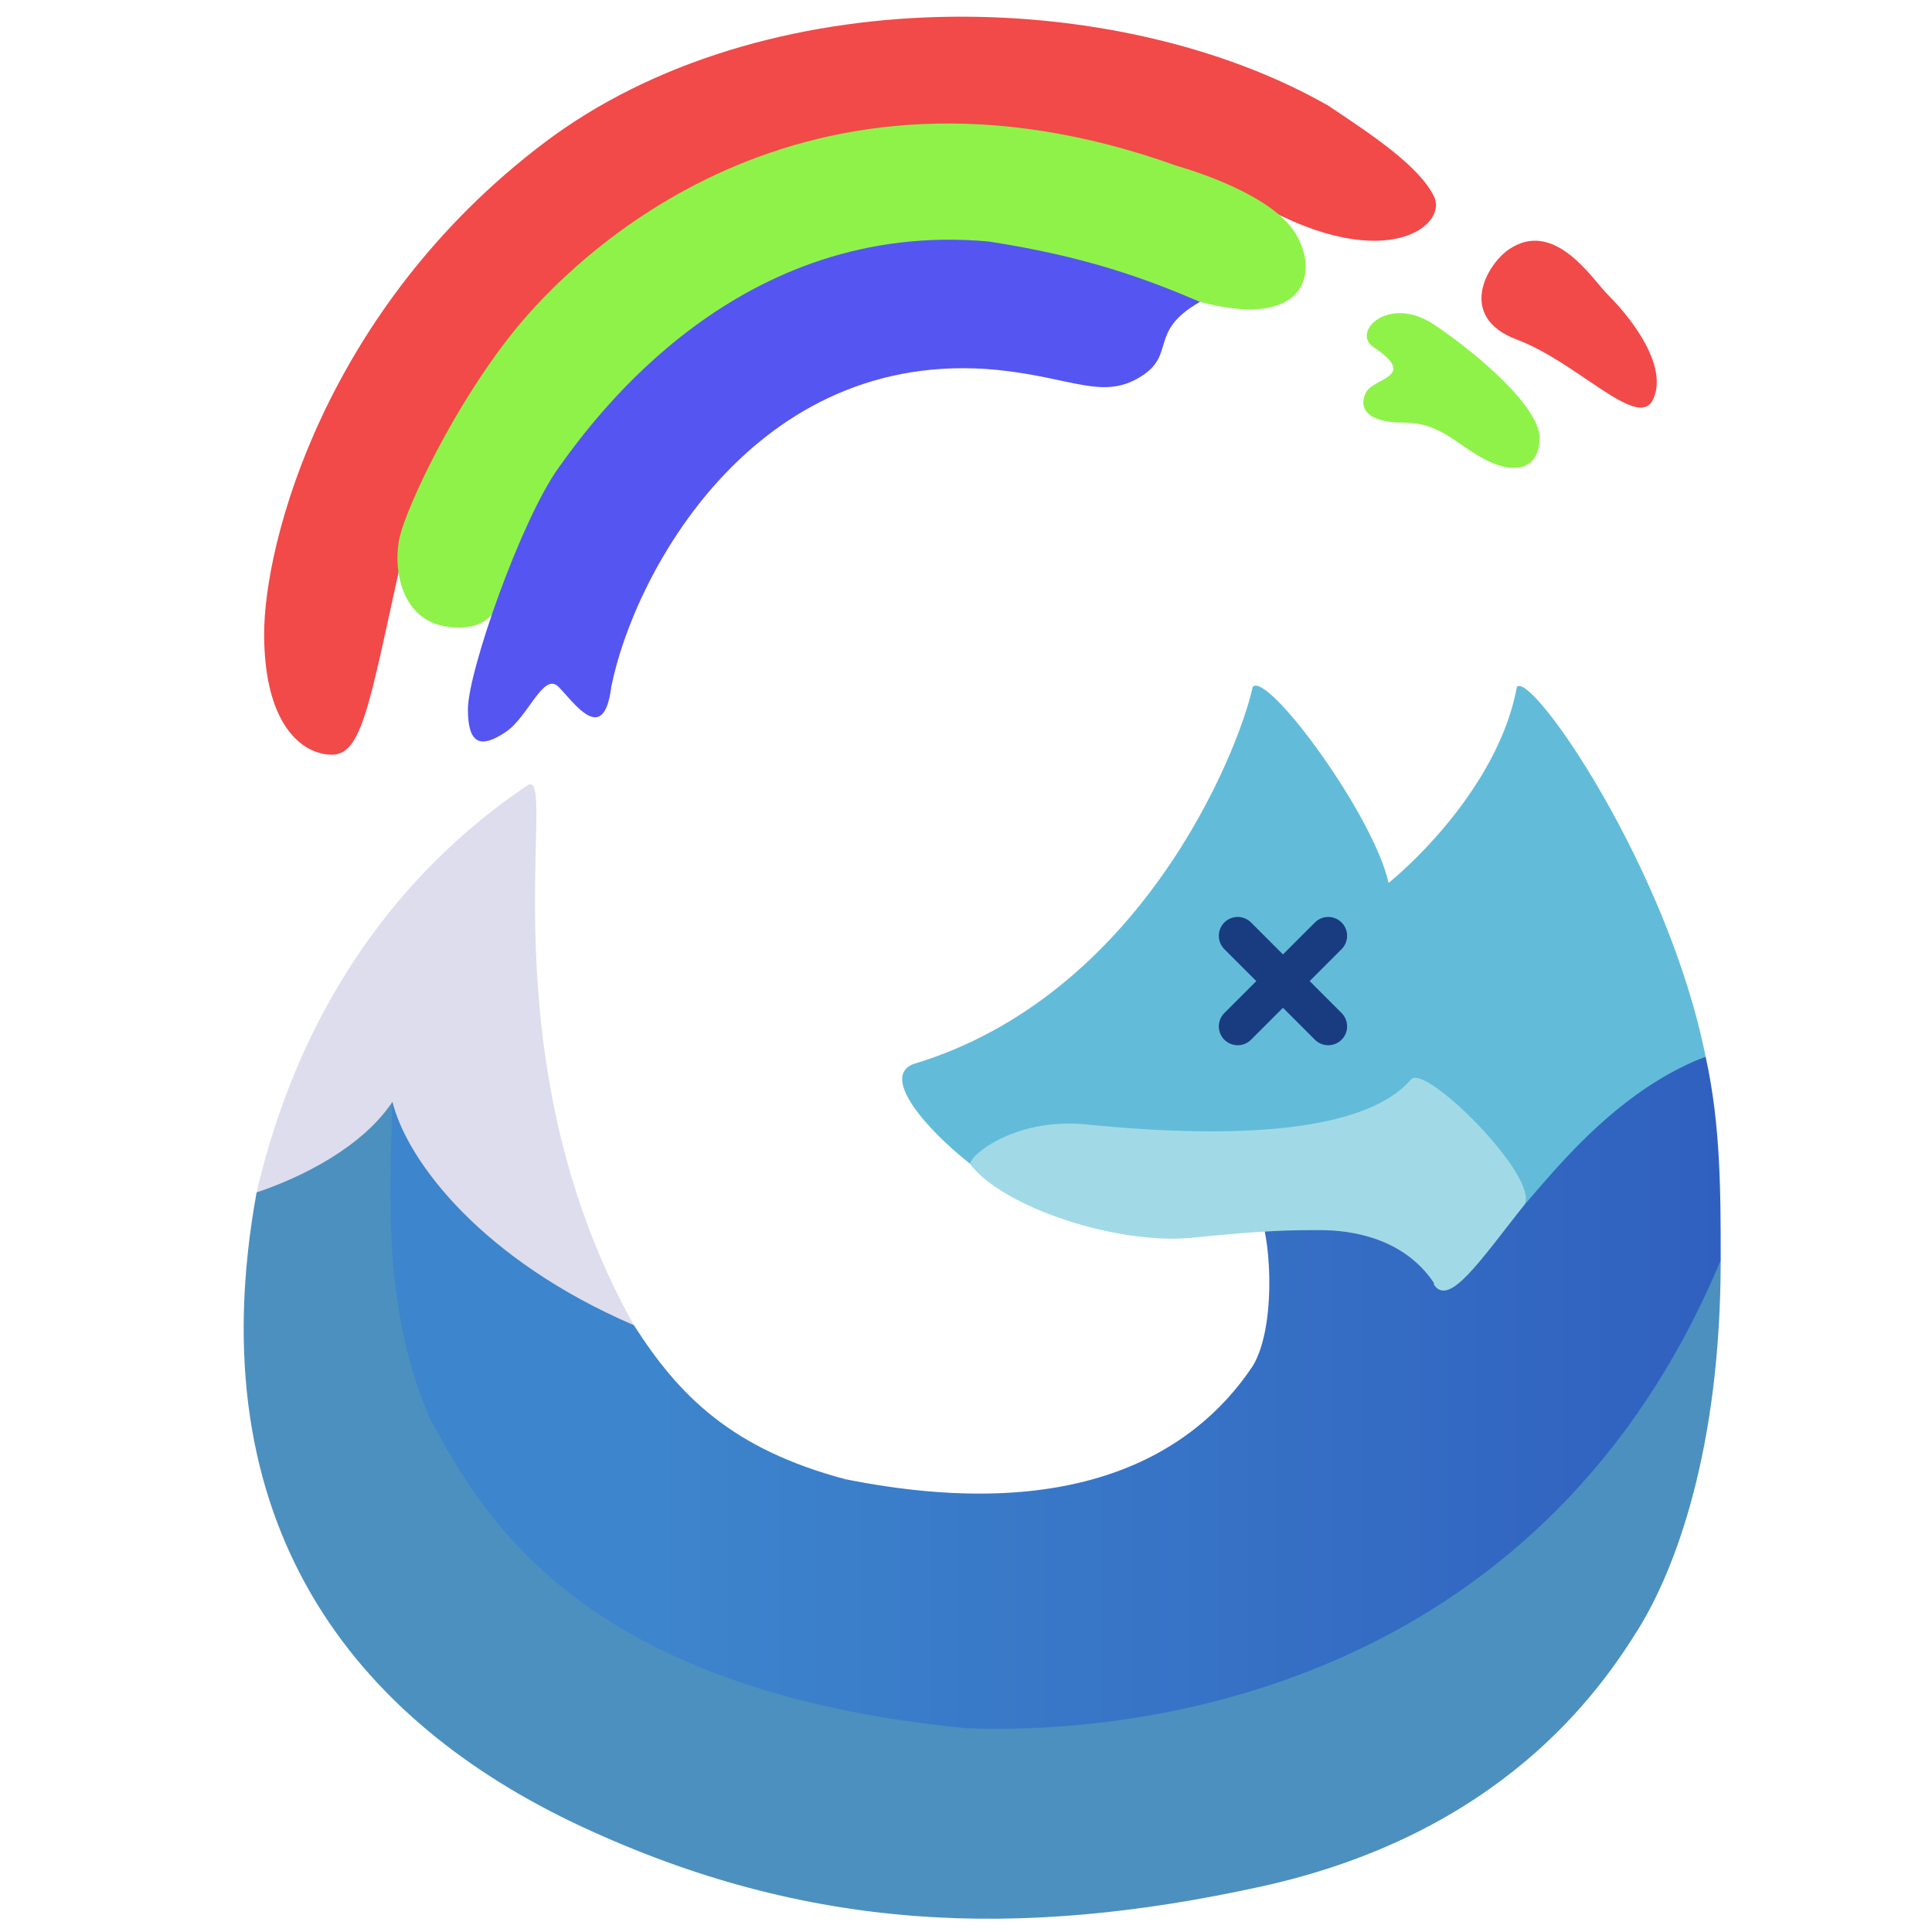
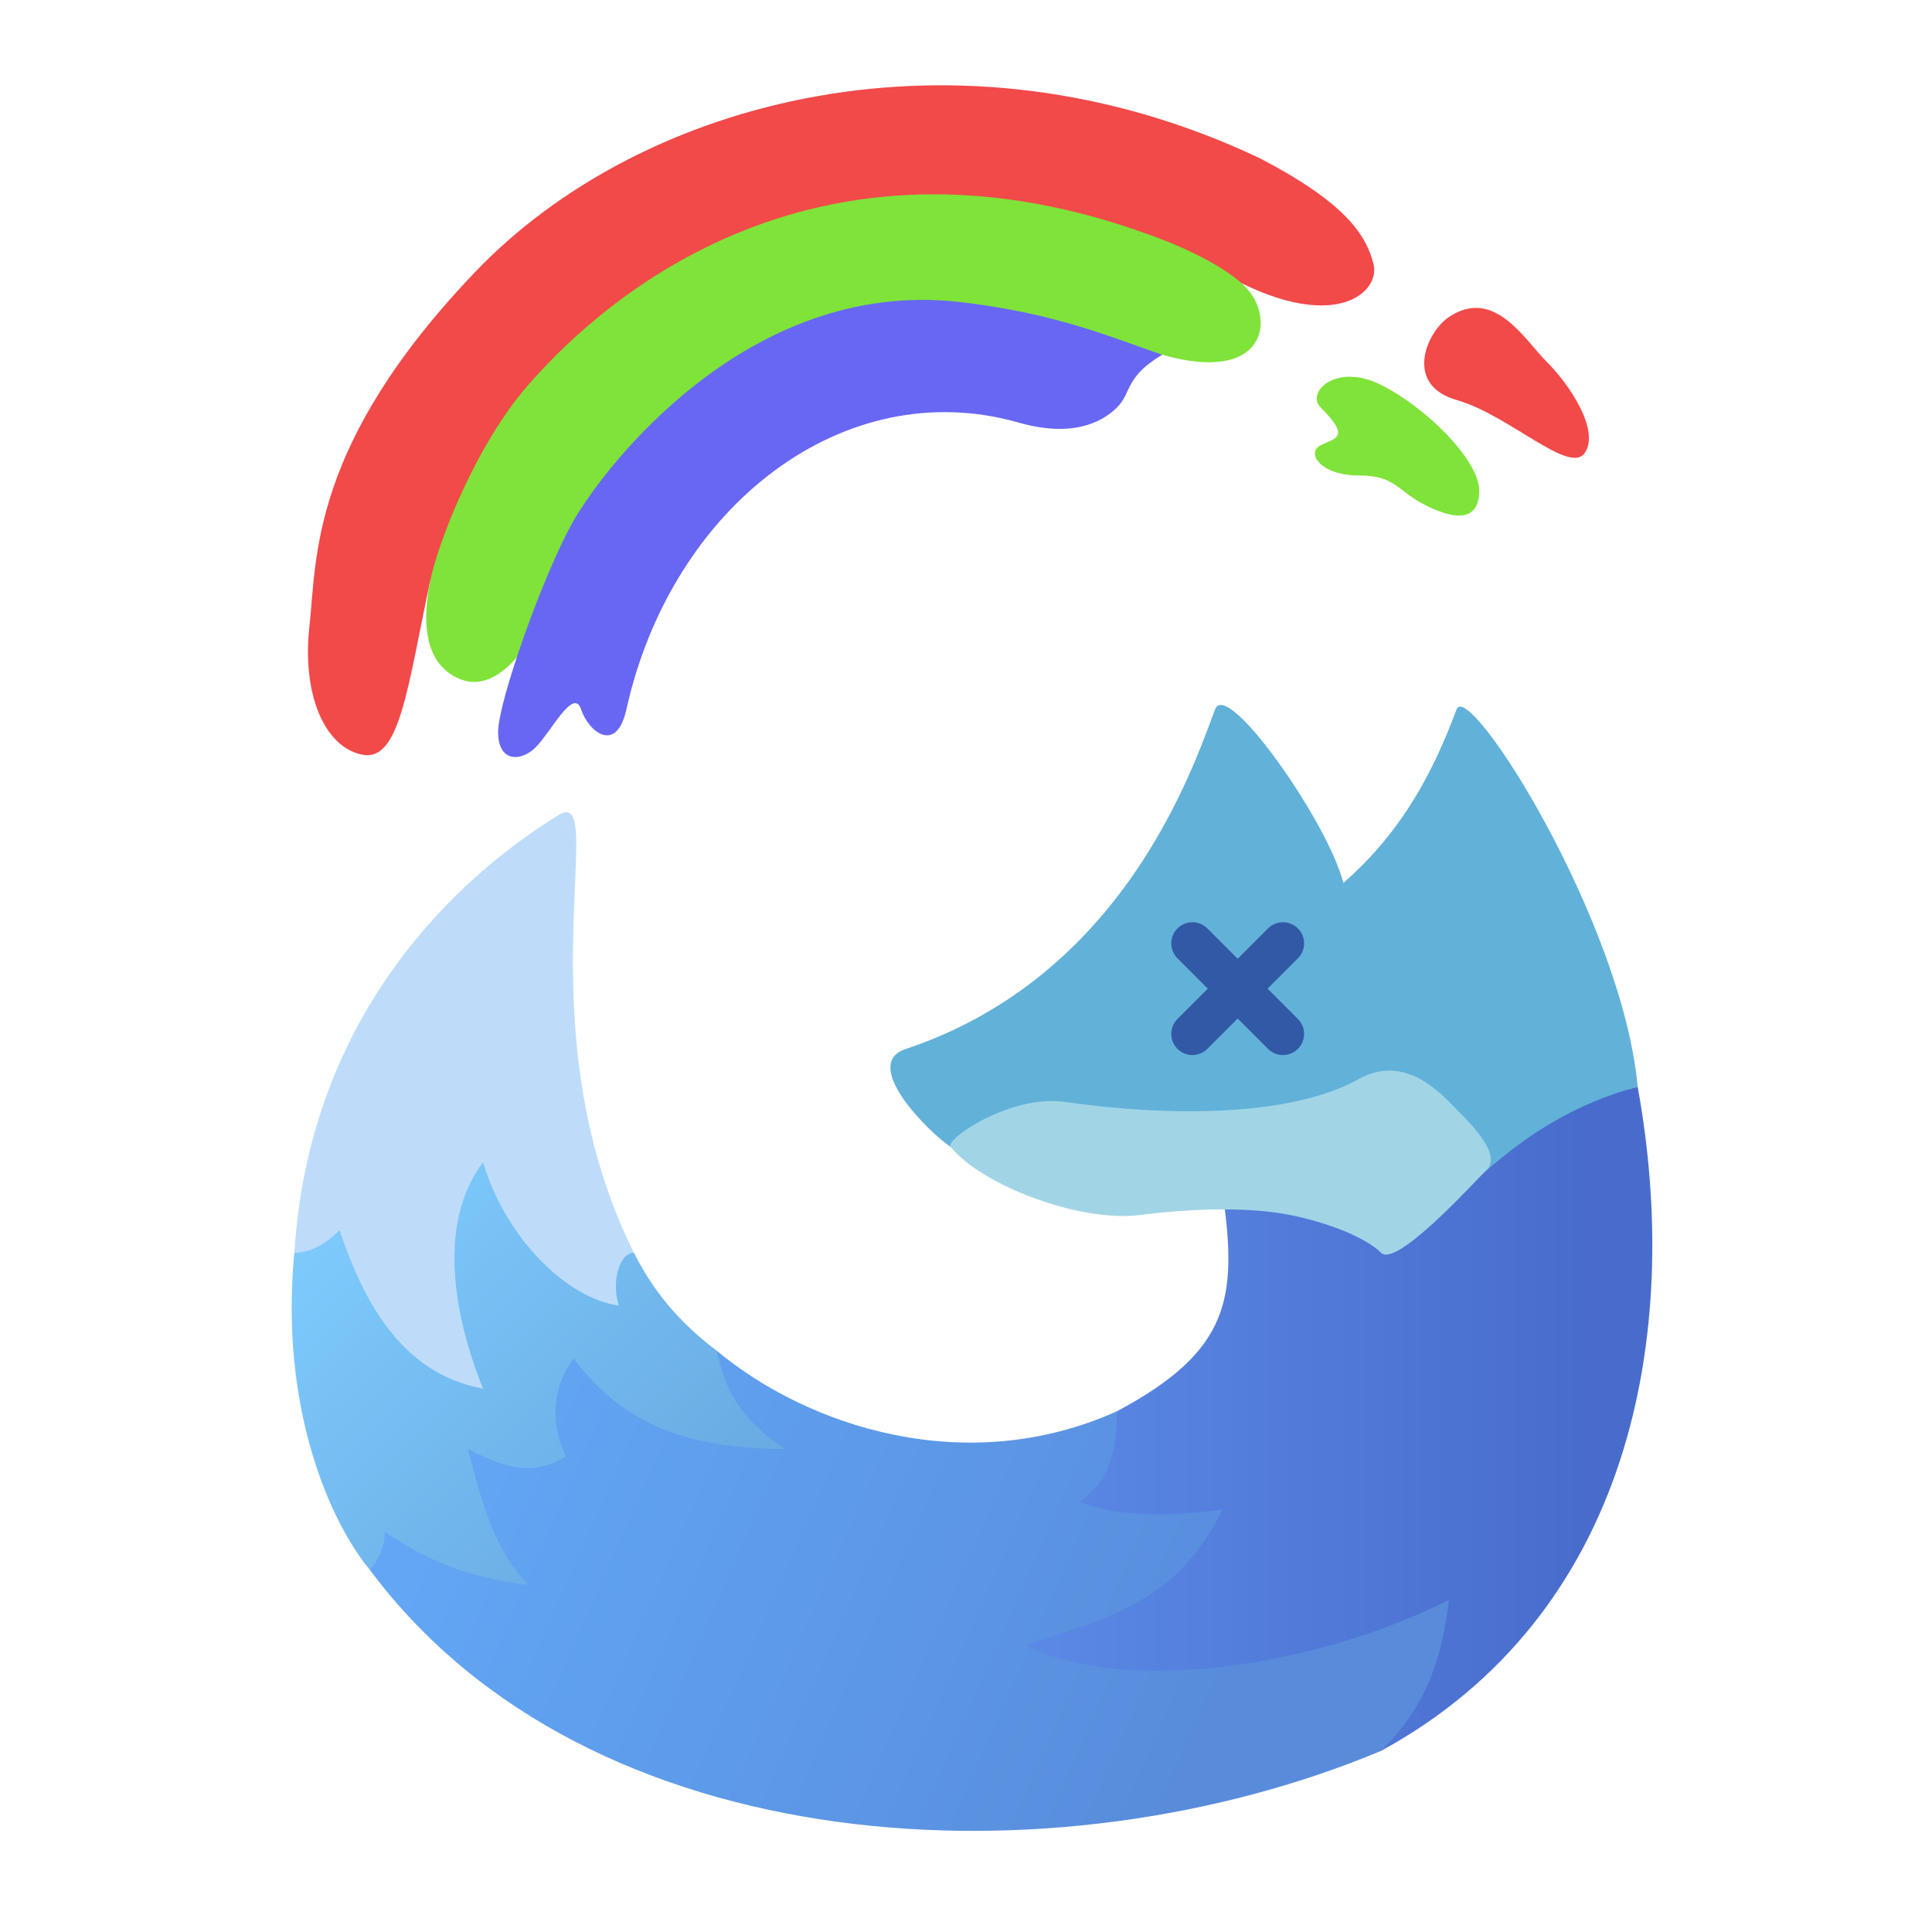
- <svg xmlns="http://www.w3.org/2000/svg" width="128" height="128" viewBox="0 0 128 128">
-   <linearGradient id="a" x2="1">
-     <stop offset=".2" stop-color="#3d85cc" />
-     <stop offset="1" stop-color="#3060bf" />
+ <svg xmlns="http://www.w3.org/2000/svg" width="128" height="128">
+   <linearGradient id="a" x2="1" y2="0">
+     <stop offset=".1" stop-color="#5b8ae6" />
+     <stop offset=".9" stop-color="#496ccc" />
  </linearGradient>
-   <path fill="#4c90bf" d="M114 83.5c0 12.5-3 20.5-5.5 24.5s-9 13.5-25 17-30 3-45-4S13 101 17 79l9-8 28 39z" />
-   <path fill="url(#a)" d="M42 87.8c3 4.7 6.5 8.2 14 10.2 15 3 23-1.5 27-7.5 1.5-2.5 1.25-8 .5-10L113 70c1 4.5 1 9 1 13.5-11.5 27.5-37 31.5-50 31-25.5-2.5-32-14-35.5-20.5C25 86 26 77.5 26 72z" />
-   <path fill="#dde" d="M17 79c3.5-15 12-23 18-27 2-1-3 18 7 35.8C32 83.5 27 77 26 73c-2 3-6 5-9 6z" />
-   <path fill="#62bcd9" d="M65.5 78c-3-2-7.5-6.5-5-7.5C75.5 66 82 50 83 45.5c1-1 8 8.5 9 13 3-2.5 7.5-7.5 8.5-13 1-1 10 12 12.5 24.5-9 3.5-13.5 13.5-15 12z" />
-   <path fill="#a1dae6" d="M95 85c-2-3-5.5-3.5-7.5-3.5s-3.5 0-8.5.5-12.5-2-14.7-4.84C64 76.8 67 74 72 74.5c10 1 18.5.5 21.5-3 1-1 8.5 6.5 7.5 8.31-3 3.8-5 6.8-6 5.3z" />
-   <path fill="none" stroke="#193c80" stroke-width="2.5" stroke-linecap="round" d="M88 68l-6-6m0 6 6-6" />
-   <path fill="#f24949" d="M26.5 37.5C24.5 46.5 24 50 22 50s-4.5-2-4.5-8 4-21.5 18.5-32.5S74-1 88 7c3 2 6 4 7 6s-3.5 5.5-12.5 0H48zm80-18c2 2 4 5 3 7s-5-2.5-9-4-2-5-.5-6c3-2 5.5 2 6.5 3z" />
-   <path fill="#8ff249" d="M78 11s5.5 1.5 7.5 4 1.5 7-6 5h-27L33 40S32.5 42 29.5 41.5s-3.5-4-3-6S30 27 34 22 53 2 78 11zm13 12c-1.5-1 1-3.5 4-1.5s7 5.5 7 7.5-1.5 2.5-3.5 1.5-3-2.5-5.5-2.5-3-1-2.5-2 3.5-1 .5-3z" />
-   <path fill="#5555f2" d="M79.5 20c-3.5 2-1.5 3.5-4 5s-4.5 0-9.5-.5C50 23 42 38 40.5 45.5c-.5 4-2.5 1-3.5 0s-2 2-3.5 3-2.5 1-2.5-1.5 3.5-12.5 6-16 12-16.5 28.5-15c6.5 1 10.5 2.5 14 4z" />
+   <linearGradient id="b" x2="1" y2=".2">
+     <stop offset=".1" stop-color="#62a7f5" />
+     <stop offset=".9" stop-color="#588cdb" />
+   </linearGradient>
+   <linearGradient id="c" x2="1" y2="1">
+     <stop offset=".1" stop-color="#7fccff" />
+     <stop offset=".9" stop-color="#67a8e0" />
+   </linearGradient>
+   <path d="M74 93.5c7.5-4 8-7.5 7-14.5l27.5-7c3 16.5-.5 35-17 44l-29-5z" fill="url(#a)" />
+   <path d="M47.5 89.5c6 5 16.5 8.5 26.5 4 0 3.5-1 5-2.5 6 2.5 1 6 1 9.5.5-3 6-7 7-13 9 5.5 3 18 2 28-3-.5 4-1.5 7-4.5 10-21.5 9-52.5 7.5-67-12v-15z" fill="url(#b)" />
+   <path d="M42 83c1.5 3 3.5 5 5.5 6.5.5 2.5 1.5 4.5 4.5 6.5-7 0-11-2-14-6-1.5 2-1.5 4.5-.5 6.5-2.5 1.5-4.5.5-6.5-.5 1 4 2 7 4 9-4-.5-6.5-1.5-9.5-3.5 0 1-.5 2-1 2.5-2.5-3-6-10.5-5-21l12.5-9z" fill="url(#c)" />
+   <path d="M19.5 83c1-16 11-25 17.5-29 3.431-2.112-2.5 14 5 29-1 0-1.5 2-1 3.5-3.5-.5-7.5-4.5-9-9.5-3 4-2 10 0 15-5.5-1-8-6-9.5-10.5-1 1-2 1.5-3 1.5z" fill="#bedcfa" />
+   <path d="M63 76c-1.5-1-6-5.5-3-6.5 14.4-4.8 19-18.5 20.5-22.5.781-2.082 7.5 7.5 8.5 11.5 4-3.5 6-7.5 7.5-11.5.781-2.082 11 14 12 25-7.5 2-11 7-12 7z" fill="#62b1d9" />
+   <path d="M91.5 83c-1-1-3.5-2-6-2.5s-6-.5-10 0-10.5-2-12.5-4.5c-.5-.5 4-3.5 7.5-3 7 1 15 1 19.5-1.5 3.142-1.745 5.5 1 6.5 2s3 3 2 4c-1 1-6 6.5-7 5.5z" fill="#a1d5e6" />
+   <path d="M85 62.5l-6 6m0-6 6 6" fill="none" stroke="#3259a6" stroke-width="2.8" stroke-linecap="round" />
+   <path d="M28.5 38.5c-1.5 7-2 12-4.5 11.5s-4-4-3.5-8.5 0-12 11-23.5 32-17 52-7.5c5.552 2.903 7 5 7.5 7s-3 5-11 0h-31.5zM102.5 24c1.5 1.5 3.5 4.5 2.5 6s-5-2.5-8.5-3.5-2-4.5-.5-5.5c3-2 5 1.5 6.5 3z" fill="#f24949" />
+   <path d="M76 15.5s4.5 1.5 6.5 3.5 1.5 6.5-5.5 4.5h-24l-18 19s-2 3.5-4.5 2.5-2.5-4-2-6.5 3-9 6.5-13 17.5-18.5 41-10zM87.5 27c-1-1 1-3 4-1.5s6.5 5 6.5 7-1.5 2-3.5 1-2-2-4.5-2-3.5-1.5-2.5-2 2-.5 0-2.5z" fill="#7fe339" />
+   <path d="M77 23.5c-2.5 1.5-2 2.5-3 3.5s-3 2-6.5 1c-11.557-3.302-23 5.5-26 19-.659 2.965-2.5 1.5-3 0s-2 1.5-3 2.5-2.5 1-2.5-1 3-10.5 5-14 11.506-16.055 25.5-14.5c6.53.726 10.5 2.5 13.5 3.5z" fill="#6767f4" />
</svg>
